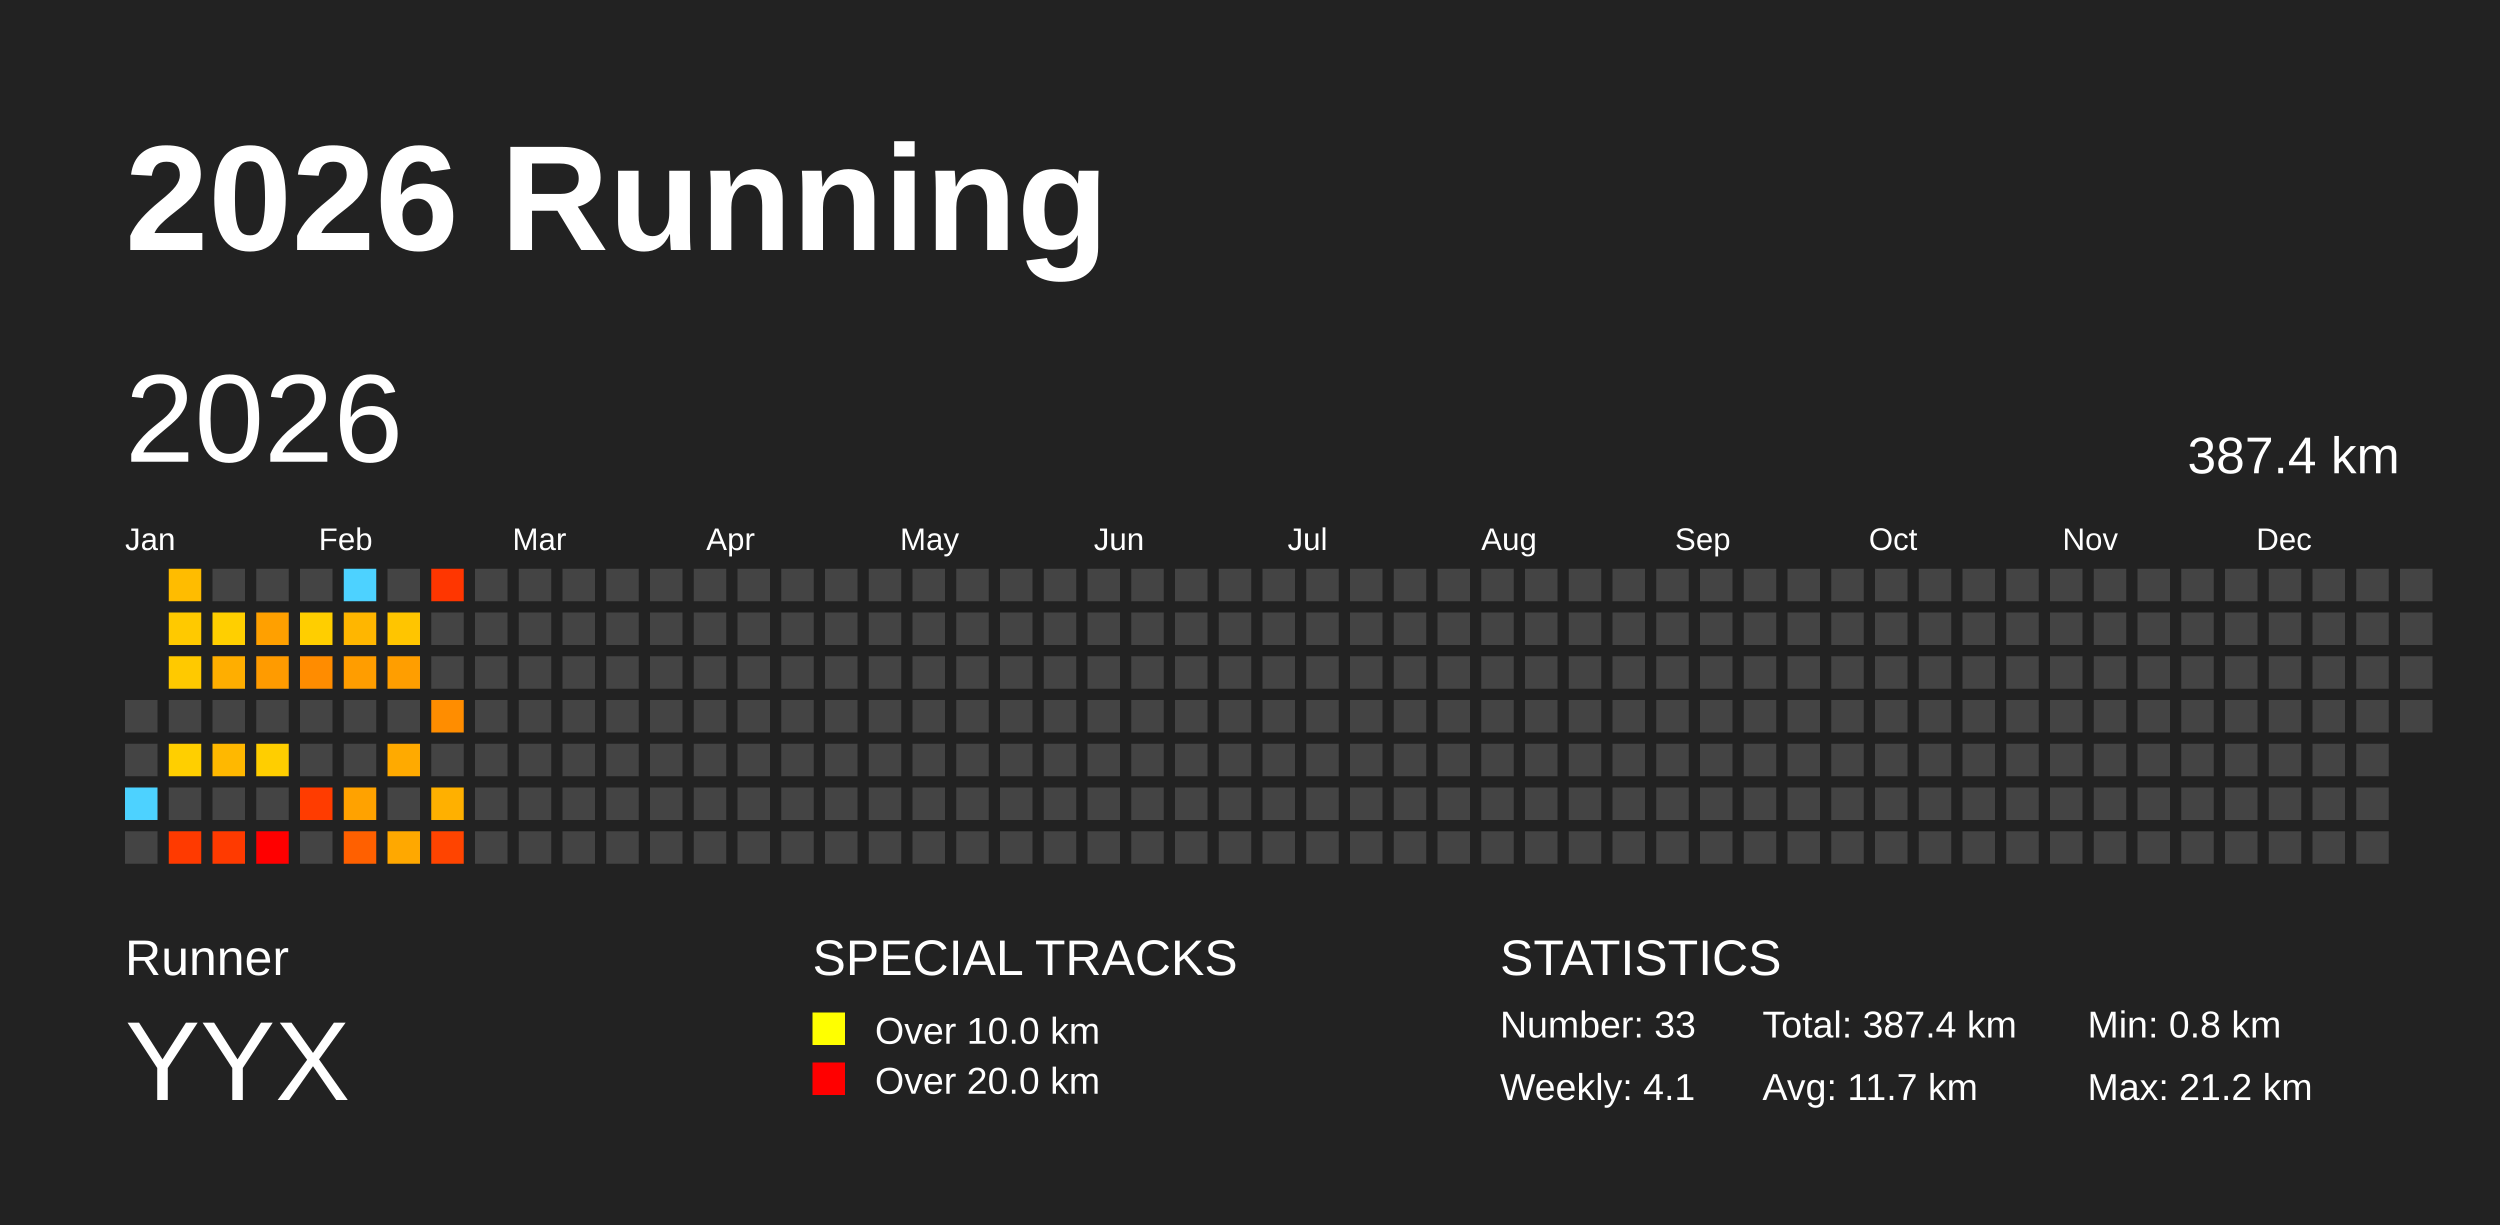
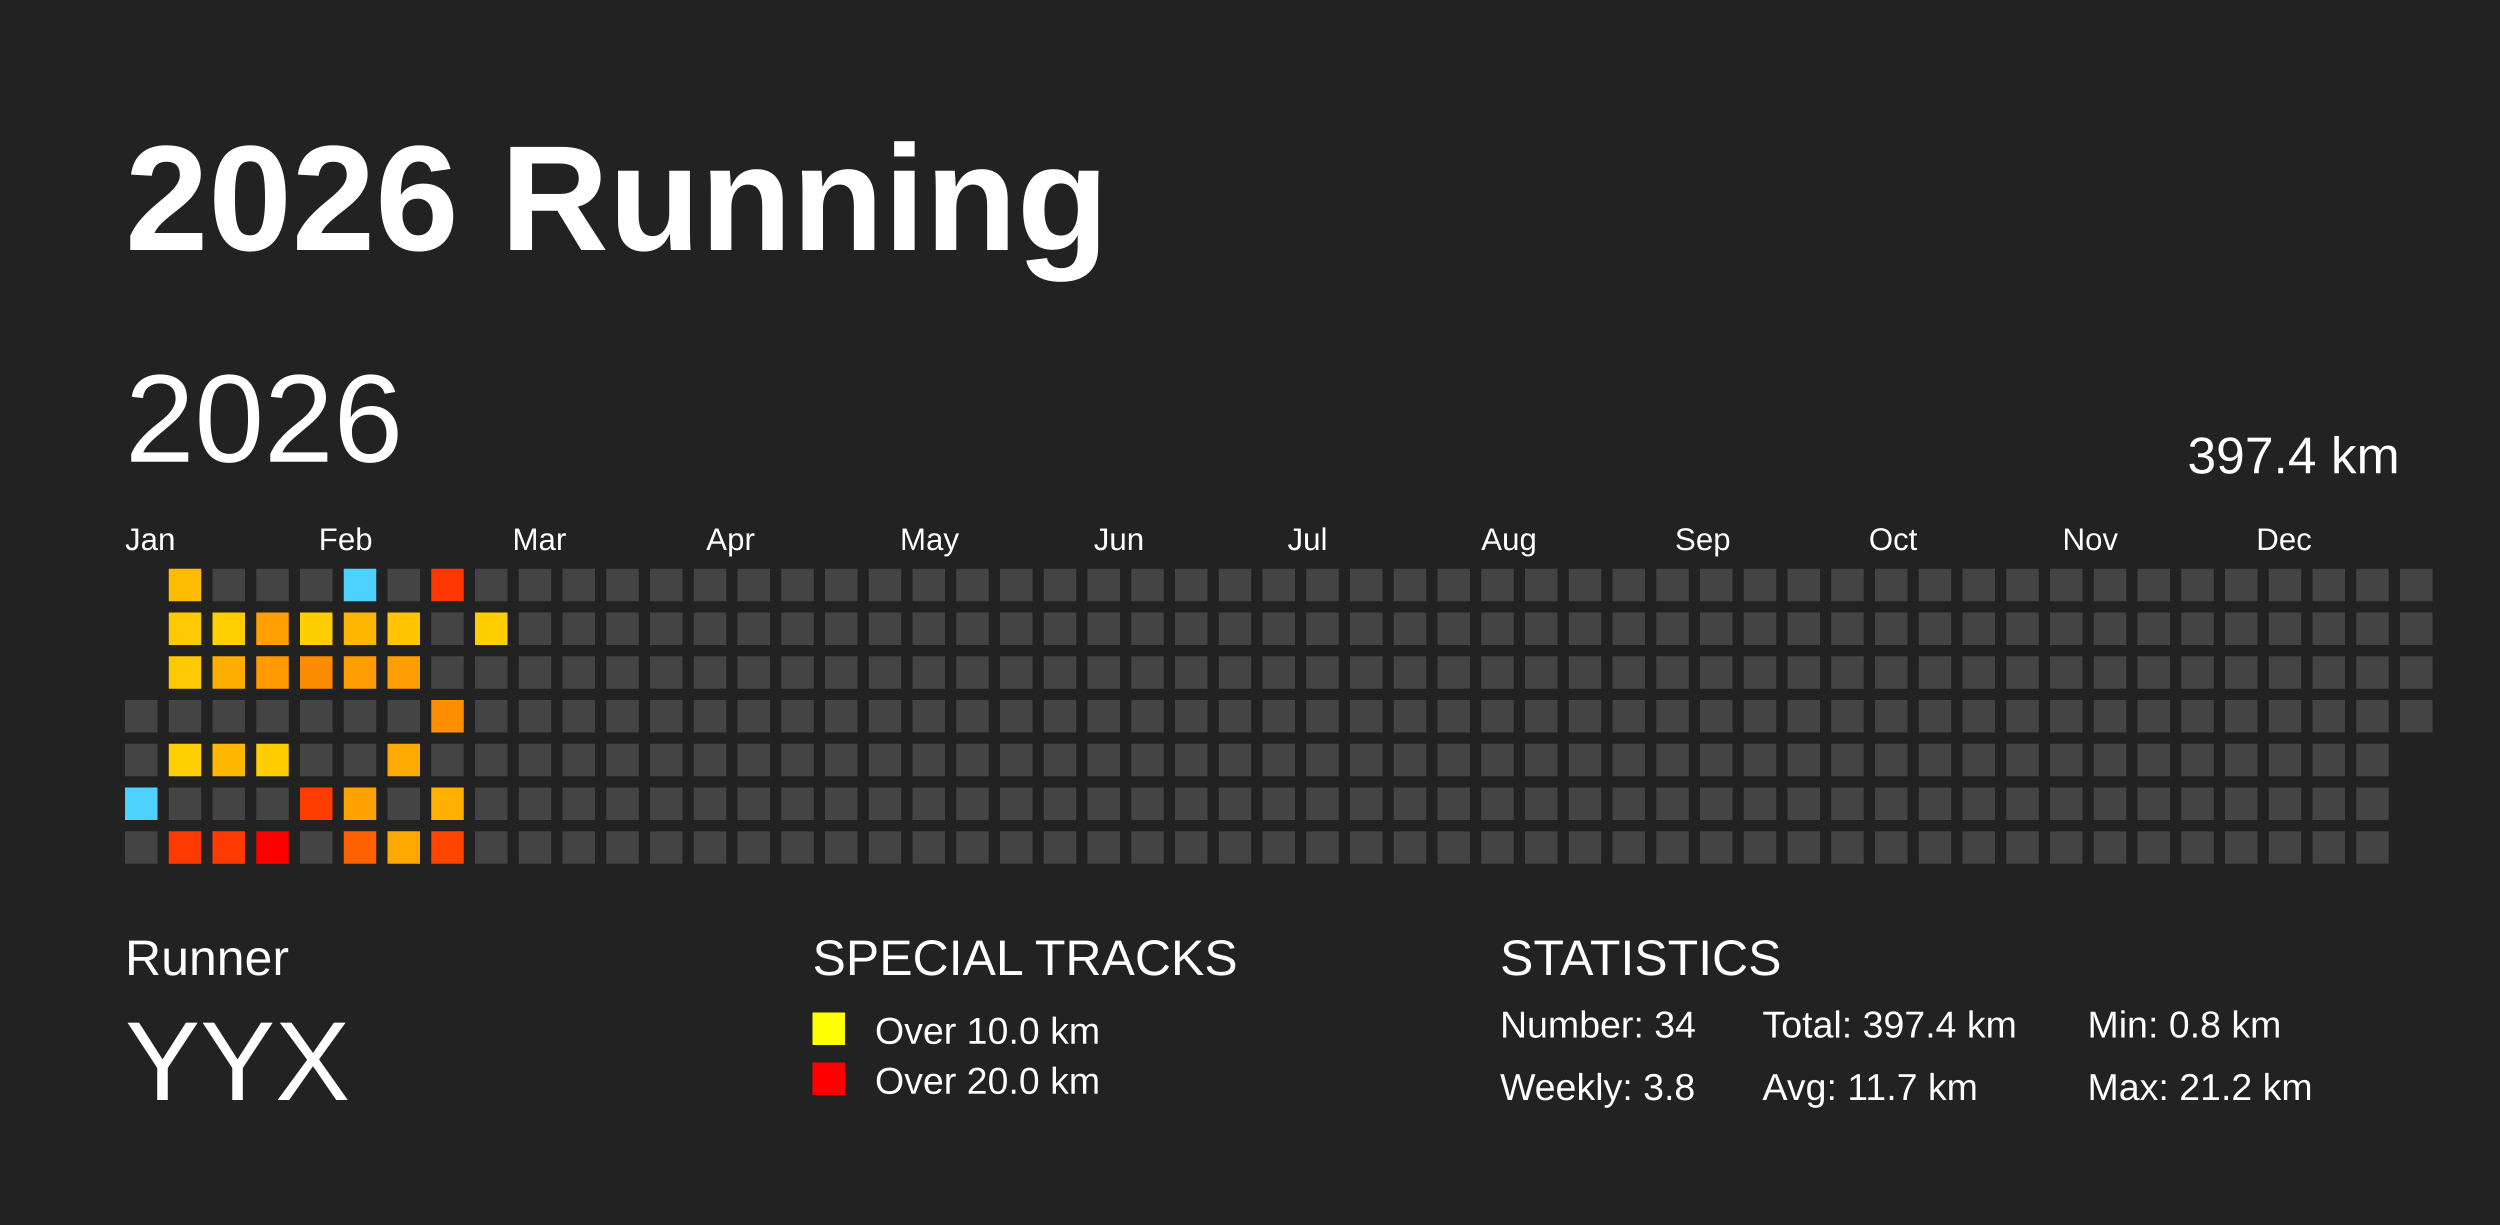
<svg xmlns="http://www.w3.org/2000/svg" baseProfile="full" height="98mm" version="1.1" viewBox="0,0,200,98" width="200mm">
  <defs />
  <rect fill="#222222" height="98" width="200" x="0" y="0" />
  <text fill="#FFFFFF" style="font-size:12px; font-family:Arial; font-weight:bold;" x="10" y="20">2026 Running</text>
  <text fill="#FFFFFF" style="font-size:4px; font-family:Arial" x="10" y="78">Runner</text>
  <text fill="#FFFFFF" style="font-size:9px; font-family:Arial" x="10" y="88">YYX</text>
  <text fill="#FFFFFF" style="font-size:4px; font-family:Arial" x="65" y="78">SPECIAL TRACKS</text>
  <rect fill="yellow" height="2.6" width="2.6" x="65" y="81" />
  <text fill="#FFFFFF" style="font-size:3px; font-family:Arial" x="70" y="83.5">Over 10.0 km</text>
  <rect fill="red" height="2.6" width="2.6" x="65" y="85" />
  <text fill="#FFFFFF" style="font-size:3px; font-family:Arial" x="70" y="87.5">Over 20.0 km</text>
  <text fill="#FFFFFF" style="font-size:4px; font-family:Arial" x="120" y="78">STATISTICS</text>
-   <text fill="#FFFFFF" style="font-size:3px; font-family:Arial" x="120" y="83">Number: 33</text>
-   <text fill="#FFFFFF" style="font-size:3px; font-family:Arial" x="120" y="88">Weekly: 4.1</text>
-   <text fill="#FFFFFF" style="font-size:3px; font-family:Arial" x="141" y="83">Total: 387.4 km</text>
+   <text fill="#FFFFFF" style="font-size:3px; font-family:Arial" x="120" y="83">Number: 34</text>
+   <text fill="#FFFFFF" style="font-size:3px; font-family:Arial" x="120" y="88">Weekly: 3.8</text>
+   <text fill="#FFFFFF" style="font-size:3px; font-family:Arial" x="141" y="83">Total: 397.4 km</text>
  <text fill="#FFFFFF" style="font-size:3px; font-family:Arial" x="141" y="88">Avg: 11.7 km</text>
  <text fill="#FFFFFF" style="font-size:3px; font-family:Arial" x="167" y="83">Min: 0.8 km</text>
  <text fill="#FFFFFF" style="font-size:3px; font-family:Arial" x="167" y="88">Max: 21.2 km</text>
  <text dominant-baseline="hanging" fill="#FFFFFF" style="font-size:10.0px; font-family:Arial;" x="10" y="30">2026</text>
-   <text dominant-baseline="hanging" fill="#FFFFFF" style="font-size:4.125px; font-family:Arial;" x="175" y="35">387.4 km</text>
+   <text dominant-baseline="hanging" fill="#FFFFFF" style="font-size:4.125px; font-family:Arial;" x="175" y="35">397.4 km</text>
  <text fill="#FFFFFF" style="font-size:2.5px; font-family:Arial" x="10.0" y="44">Jan</text>
  <text fill="#FFFFFF" style="font-size:2.5px; font-family:Arial" x="25.5" y="44">Feb</text>
  <text fill="#FFFFFF" style="font-size:2.5px; font-family:Arial" x="41.0" y="44">Mar</text>
  <text fill="#FFFFFF" style="font-size:2.5px; font-family:Arial" x="56.5" y="44">Apr</text>
  <text fill="#FFFFFF" style="font-size:2.5px; font-family:Arial" x="72.0" y="44">May</text>
  <text fill="#FFFFFF" style="font-size:2.5px; font-family:Arial" x="87.5" y="44">Jun</text>
  <text fill="#FFFFFF" style="font-size:2.5px; font-family:Arial" x="103.0" y="44">Jul</text>
  <text fill="#FFFFFF" style="font-size:2.5px; font-family:Arial" x="118.5" y="44">Aug</text>
  <text fill="#FFFFFF" style="font-size:2.5px; font-family:Arial" x="134.0" y="44">Sep</text>
  <text fill="#FFFFFF" style="font-size:2.5px; font-family:Arial" x="149.5" y="44">Oct</text>
  <text fill="#FFFFFF" style="font-size:2.5px; font-family:Arial" x="165.0" y="44">Nov</text>
  <text fill="#FFFFFF" style="font-size:2.5px; font-family:Arial" x="180.5" y="44">Dec</text>
  <rect fill="#444444" height="2.6" width="2.6" x="10.0" y="56.0" />
  <rect fill="#444444" height="2.6" width="2.6" x="10.0" y="59.5" />
  <rect fill="#4dd2ff" height="2.6" width="2.6" x="10.0" y="63.0" />
  <rect fill="#444444" height="2.6" width="2.6" x="10.0" y="66.5" />
  <rect fill="#ffbc00" height="2.6" width="2.6" x="13.5" y="45.5" />
  <rect fill="#ffc900" height="2.6" width="2.6" x="13.5" y="49.0" />
  <rect fill="#ffc900" height="2.6" width="2.6" x="13.5" y="52.5" />
  <rect fill="#444444" height="2.6" width="2.6" x="13.5" y="56.0" />
  <rect fill="#ffcf00" height="2.6" width="2.6" x="13.5" y="59.5" />
  <rect fill="#444444" height="2.6" width="2.6" x="13.5" y="63.0" />
  <rect fill="#ff3a00" height="2.6" width="2.6" x="13.5" y="66.5" />
  <rect fill="#444444" height="2.6" width="2.6" x="17.0" y="45.5" />
  <rect fill="#ffcf00" height="2.6" width="2.6" x="17.0" y="49.0" />
  <rect fill="#ffae00" height="2.6" width="2.6" x="17.0" y="52.5" />
  <rect fill="#444444" height="2.6" width="2.6" x="17.0" y="56.0" />
  <rect fill="#ffb800" height="2.6" width="2.6" x="17.0" y="59.5" />
  <rect fill="#444444" height="2.6" width="2.6" x="17.0" y="63.0" />
  <rect fill="#ff3a00" height="2.6" width="2.6" x="17.0" y="66.5" />
  <rect fill="#444444" height="2.6" width="2.6" x="20.5" y="45.5" />
  <rect fill="#ffa000" height="2.6" width="2.6" x="20.5" y="49.0" />
  <rect fill="#ff9b00" height="2.6" width="2.6" x="20.5" y="52.5" />
  <rect fill="#444444" height="2.6" width="2.6" x="20.5" y="56.0" />
  <rect fill="#ffce00" height="2.6" width="2.6" x="20.5" y="59.5" />
  <rect fill="#444444" height="2.6" width="2.6" x="20.5" y="63.0" />
  <rect fill="red" height="2.6" width="2.6" x="20.5" y="66.5" />
  <rect fill="#444444" height="2.6" width="2.6" x="24.0" y="45.5" />
  <rect fill="#ffce00" height="2.6" width="2.6" x="24.0" y="49.0" />
  <rect fill="#ff8c00" height="2.6" width="2.6" x="24.0" y="52.5" />
  <rect fill="#444444" height="2.6" width="2.6" x="24.0" y="56.0" />
  <rect fill="#444444" height="2.6" width="2.6" x="24.0" y="59.5" />
  <rect fill="#ff3c00" height="2.6" width="2.6" x="24.0" y="63.0" />
  <rect fill="#444444" height="2.6" width="2.6" x="24.0" y="66.5" />
  <rect fill="#4dd2ff" height="2.6" width="2.6" x="27.5" y="45.5" />
  <rect fill="#ffb600" height="2.6" width="2.6" x="27.5" y="49.0" />
  <rect fill="#ff9d00" height="2.6" width="2.6" x="27.5" y="52.5" />
  <rect fill="#444444" height="2.6" width="2.6" x="27.5" y="56.0" />
  <rect fill="#444444" height="2.6" width="2.6" x="27.5" y="59.5" />
  <rect fill="#ffa200" height="2.6" width="2.6" x="27.5" y="63.0" />
  <rect fill="#ff6000" height="2.6" width="2.6" x="27.5" y="66.5" />
  <rect fill="#444444" height="2.6" width="2.6" x="31.0" y="45.5" />
  <rect fill="#ffc500" height="2.6" width="2.6" x="31.0" y="49.0" />
  <rect fill="#ff9e00" height="2.6" width="2.6" x="31.0" y="52.5" />
  <rect fill="#444444" height="2.6" width="2.6" x="31.0" y="56.0" />
  <rect fill="#ffaa00" height="2.6" width="2.6" x="31.0" y="59.5" />
  <rect fill="#444444" height="2.6" width="2.6" x="31.0" y="63.0" />
  <rect fill="#ffa800" height="2.6" width="2.6" x="31.0" y="66.5" />
  <rect fill="#ff3600" height="2.6" width="2.6" x="34.5" y="45.5" />
  <rect fill="#444444" height="2.6" width="2.6" x="34.5" y="49.0" />
  <rect fill="#444444" height="2.6" width="2.6" x="34.5" y="52.5" />
  <rect fill="#ff8d00" height="2.6" width="2.6" x="34.5" y="56.0" />
  <rect fill="#444444" height="2.6" width="2.6" x="34.5" y="59.5" />
  <rect fill="#ffb000" height="2.6" width="2.6" x="34.5" y="63.0" />
  <rect fill="#ff4400" height="2.6" width="2.6" x="34.5" y="66.5" />
  <rect fill="#444444" height="2.6" width="2.6" x="38.0" y="45.5" />
-   <rect fill="#444444" height="2.6" width="2.6" x="38.0" y="49.0" />
+   <rect fill="#ffce00" height="2.6" width="2.6" x="38.0" y="49.0" />
  <rect fill="#444444" height="2.6" width="2.6" x="38.0" y="52.5" />
  <rect fill="#444444" height="2.6" width="2.6" x="38.0" y="56.0" />
  <rect fill="#444444" height="2.6" width="2.6" x="38.0" y="59.5" />
  <rect fill="#444444" height="2.6" width="2.6" x="38.0" y="63.0" />
  <rect fill="#444444" height="2.6" width="2.6" x="38.0" y="66.5" />
  <rect fill="#444444" height="2.6" width="2.6" x="41.5" y="45.5" />
  <rect fill="#444444" height="2.6" width="2.6" x="41.5" y="49.0" />
  <rect fill="#444444" height="2.6" width="2.6" x="41.5" y="52.5" />
  <rect fill="#444444" height="2.6" width="2.6" x="41.5" y="56.0" />
  <rect fill="#444444" height="2.6" width="2.6" x="41.5" y="59.5" />
  <rect fill="#444444" height="2.6" width="2.6" x="41.5" y="63.0" />
  <rect fill="#444444" height="2.6" width="2.6" x="41.5" y="66.5" />
  <rect fill="#444444" height="2.6" width="2.6" x="45.0" y="45.5" />
  <rect fill="#444444" height="2.6" width="2.6" x="45.0" y="49.0" />
  <rect fill="#444444" height="2.6" width="2.6" x="45.0" y="52.5" />
  <rect fill="#444444" height="2.6" width="2.6" x="45.0" y="56.0" />
  <rect fill="#444444" height="2.6" width="2.6" x="45.0" y="59.5" />
  <rect fill="#444444" height="2.6" width="2.6" x="45.0" y="63.0" />
  <rect fill="#444444" height="2.6" width="2.6" x="45.0" y="66.5" />
  <rect fill="#444444" height="2.6" width="2.6" x="48.5" y="45.5" />
  <rect fill="#444444" height="2.6" width="2.6" x="48.5" y="49.0" />
  <rect fill="#444444" height="2.6" width="2.6" x="48.5" y="52.5" />
  <rect fill="#444444" height="2.6" width="2.6" x="48.5" y="56.0" />
  <rect fill="#444444" height="2.6" width="2.6" x="48.5" y="59.5" />
  <rect fill="#444444" height="2.6" width="2.6" x="48.5" y="63.0" />
  <rect fill="#444444" height="2.6" width="2.6" x="48.5" y="66.5" />
  <rect fill="#444444" height="2.6" width="2.6" x="52.0" y="45.5" />
  <rect fill="#444444" height="2.6" width="2.6" x="52.0" y="49.0" />
  <rect fill="#444444" height="2.6" width="2.6" x="52.0" y="52.5" />
  <rect fill="#444444" height="2.6" width="2.6" x="52.0" y="56.0" />
  <rect fill="#444444" height="2.6" width="2.6" x="52.0" y="59.5" />
  <rect fill="#444444" height="2.6" width="2.6" x="52.0" y="63.0" />
  <rect fill="#444444" height="2.6" width="2.6" x="52.0" y="66.5" />
  <rect fill="#444444" height="2.6" width="2.6" x="55.5" y="45.5" />
  <rect fill="#444444" height="2.6" width="2.6" x="55.5" y="49.0" />
  <rect fill="#444444" height="2.6" width="2.6" x="55.5" y="52.5" />
  <rect fill="#444444" height="2.6" width="2.6" x="55.5" y="56.0" />
  <rect fill="#444444" height="2.6" width="2.6" x="55.5" y="59.5" />
  <rect fill="#444444" height="2.6" width="2.6" x="55.5" y="63.0" />
  <rect fill="#444444" height="2.6" width="2.6" x="55.5" y="66.5" />
  <rect fill="#444444" height="2.6" width="2.6" x="59.0" y="45.5" />
  <rect fill="#444444" height="2.6" width="2.6" x="59.0" y="49.0" />
  <rect fill="#444444" height="2.6" width="2.6" x="59.0" y="52.5" />
  <rect fill="#444444" height="2.6" width="2.6" x="59.0" y="56.0" />
  <rect fill="#444444" height="2.6" width="2.6" x="59.0" y="59.5" />
  <rect fill="#444444" height="2.6" width="2.6" x="59.0" y="63.0" />
  <rect fill="#444444" height="2.6" width="2.6" x="59.0" y="66.5" />
  <rect fill="#444444" height="2.6" width="2.6" x="62.5" y="45.5" />
  <rect fill="#444444" height="2.6" width="2.6" x="62.5" y="49.0" />
  <rect fill="#444444" height="2.6" width="2.6" x="62.5" y="52.5" />
  <rect fill="#444444" height="2.6" width="2.6" x="62.5" y="56.0" />
  <rect fill="#444444" height="2.6" width="2.6" x="62.5" y="59.5" />
  <rect fill="#444444" height="2.6" width="2.6" x="62.5" y="63.0" />
  <rect fill="#444444" height="2.6" width="2.6" x="62.5" y="66.5" />
  <rect fill="#444444" height="2.6" width="2.6" x="66.0" y="45.5" />
  <rect fill="#444444" height="2.6" width="2.6" x="66.0" y="49.0" />
  <rect fill="#444444" height="2.6" width="2.6" x="66.0" y="52.5" />
  <rect fill="#444444" height="2.6" width="2.6" x="66.0" y="56.0" />
  <rect fill="#444444" height="2.6" width="2.6" x="66.0" y="59.5" />
  <rect fill="#444444" height="2.6" width="2.6" x="66.0" y="63.0" />
  <rect fill="#444444" height="2.6" width="2.6" x="66.0" y="66.5" />
  <rect fill="#444444" height="2.6" width="2.6" x="69.5" y="45.5" />
  <rect fill="#444444" height="2.6" width="2.6" x="69.5" y="49.0" />
  <rect fill="#444444" height="2.6" width="2.6" x="69.5" y="52.5" />
  <rect fill="#444444" height="2.6" width="2.6" x="69.5" y="56.0" />
  <rect fill="#444444" height="2.6" width="2.6" x="69.5" y="59.5" />
  <rect fill="#444444" height="2.6" width="2.6" x="69.5" y="63.0" />
  <rect fill="#444444" height="2.6" width="2.6" x="69.5" y="66.5" />
  <rect fill="#444444" height="2.6" width="2.6" x="73.0" y="45.5" />
  <rect fill="#444444" height="2.6" width="2.6" x="73.0" y="49.0" />
  <rect fill="#444444" height="2.6" width="2.6" x="73.0" y="52.5" />
  <rect fill="#444444" height="2.6" width="2.6" x="73.0" y="56.0" />
  <rect fill="#444444" height="2.6" width="2.6" x="73.0" y="59.5" />
  <rect fill="#444444" height="2.6" width="2.6" x="73.0" y="63.0" />
  <rect fill="#444444" height="2.6" width="2.6" x="73.0" y="66.5" />
  <rect fill="#444444" height="2.6" width="2.6" x="76.5" y="45.5" />
  <rect fill="#444444" height="2.6" width="2.6" x="76.5" y="49.0" />
  <rect fill="#444444" height="2.6" width="2.6" x="76.5" y="52.5" />
  <rect fill="#444444" height="2.6" width="2.6" x="76.5" y="56.0" />
  <rect fill="#444444" height="2.6" width="2.6" x="76.5" y="59.5" />
  <rect fill="#444444" height="2.6" width="2.6" x="76.5" y="63.0" />
  <rect fill="#444444" height="2.6" width="2.6" x="76.5" y="66.5" />
  <rect fill="#444444" height="2.6" width="2.6" x="80.0" y="45.5" />
  <rect fill="#444444" height="2.6" width="2.6" x="80.0" y="49.0" />
  <rect fill="#444444" height="2.6" width="2.6" x="80.0" y="52.5" />
  <rect fill="#444444" height="2.6" width="2.6" x="80.0" y="56.0" />
  <rect fill="#444444" height="2.6" width="2.6" x="80.0" y="59.5" />
  <rect fill="#444444" height="2.6" width="2.6" x="80.0" y="63.0" />
  <rect fill="#444444" height="2.6" width="2.6" x="80.0" y="66.5" />
  <rect fill="#444444" height="2.6" width="2.6" x="83.5" y="45.5" />
  <rect fill="#444444" height="2.6" width="2.6" x="83.5" y="49.0" />
  <rect fill="#444444" height="2.6" width="2.6" x="83.5" y="52.5" />
  <rect fill="#444444" height="2.6" width="2.6" x="83.5" y="56.0" />
  <rect fill="#444444" height="2.6" width="2.6" x="83.5" y="59.5" />
  <rect fill="#444444" height="2.6" width="2.6" x="83.5" y="63.0" />
  <rect fill="#444444" height="2.6" width="2.6" x="83.5" y="66.5" />
  <rect fill="#444444" height="2.6" width="2.6" x="87.0" y="45.5" />
  <rect fill="#444444" height="2.6" width="2.6" x="87.0" y="49.0" />
  <rect fill="#444444" height="2.6" width="2.6" x="87.0" y="52.5" />
  <rect fill="#444444" height="2.6" width="2.6" x="87.0" y="56.0" />
  <rect fill="#444444" height="2.6" width="2.6" x="87.0" y="59.5" />
  <rect fill="#444444" height="2.6" width="2.6" x="87.0" y="63.0" />
  <rect fill="#444444" height="2.6" width="2.6" x="87.0" y="66.5" />
  <rect fill="#444444" height="2.6" width="2.6" x="90.5" y="45.5" />
  <rect fill="#444444" height="2.6" width="2.6" x="90.5" y="49.0" />
  <rect fill="#444444" height="2.6" width="2.6" x="90.5" y="52.5" />
  <rect fill="#444444" height="2.6" width="2.6" x="90.5" y="56.0" />
  <rect fill="#444444" height="2.6" width="2.6" x="90.5" y="59.5" />
  <rect fill="#444444" height="2.6" width="2.6" x="90.5" y="63.0" />
  <rect fill="#444444" height="2.6" width="2.6" x="90.5" y="66.5" />
  <rect fill="#444444" height="2.6" width="2.6" x="94.0" y="45.5" />
  <rect fill="#444444" height="2.6" width="2.6" x="94.0" y="49.0" />
  <rect fill="#444444" height="2.6" width="2.6" x="94.0" y="52.5" />
  <rect fill="#444444" height="2.6" width="2.6" x="94.0" y="56.0" />
  <rect fill="#444444" height="2.6" width="2.6" x="94.0" y="59.5" />
  <rect fill="#444444" height="2.6" width="2.6" x="94.0" y="63.0" />
  <rect fill="#444444" height="2.6" width="2.6" x="94.0" y="66.5" />
  <rect fill="#444444" height="2.6" width="2.6" x="97.5" y="45.5" />
  <rect fill="#444444" height="2.6" width="2.6" x="97.5" y="49.0" />
  <rect fill="#444444" height="2.6" width="2.6" x="97.5" y="52.5" />
  <rect fill="#444444" height="2.6" width="2.6" x="97.5" y="56.0" />
  <rect fill="#444444" height="2.6" width="2.6" x="97.5" y="59.5" />
  <rect fill="#444444" height="2.6" width="2.6" x="97.5" y="63.0" />
  <rect fill="#444444" height="2.6" width="2.6" x="97.5" y="66.5" />
  <rect fill="#444444" height="2.6" width="2.6" x="101.0" y="45.5" />
  <rect fill="#444444" height="2.6" width="2.6" x="101.0" y="49.0" />
  <rect fill="#444444" height="2.6" width="2.6" x="101.0" y="52.5" />
  <rect fill="#444444" height="2.6" width="2.6" x="101.0" y="56.0" />
  <rect fill="#444444" height="2.6" width="2.6" x="101.0" y="59.5" />
  <rect fill="#444444" height="2.6" width="2.6" x="101.0" y="63.0" />
  <rect fill="#444444" height="2.6" width="2.6" x="101.0" y="66.5" />
  <rect fill="#444444" height="2.6" width="2.6" x="104.5" y="45.5" />
  <rect fill="#444444" height="2.6" width="2.6" x="104.5" y="49.0" />
  <rect fill="#444444" height="2.6" width="2.6" x="104.5" y="52.5" />
  <rect fill="#444444" height="2.6" width="2.6" x="104.5" y="56.0" />
  <rect fill="#444444" height="2.6" width="2.6" x="104.5" y="59.5" />
  <rect fill="#444444" height="2.6" width="2.6" x="104.5" y="63.0" />
  <rect fill="#444444" height="2.6" width="2.6" x="104.5" y="66.5" />
  <rect fill="#444444" height="2.6" width="2.6" x="108.0" y="45.5" />
  <rect fill="#444444" height="2.6" width="2.6" x="108.0" y="49.0" />
  <rect fill="#444444" height="2.6" width="2.6" x="108.0" y="52.5" />
  <rect fill="#444444" height="2.6" width="2.6" x="108.0" y="56.0" />
  <rect fill="#444444" height="2.6" width="2.6" x="108.0" y="59.5" />
  <rect fill="#444444" height="2.6" width="2.6" x="108.0" y="63.0" />
  <rect fill="#444444" height="2.6" width="2.6" x="108.0" y="66.5" />
  <rect fill="#444444" height="2.6" width="2.6" x="111.5" y="45.5" />
  <rect fill="#444444" height="2.6" width="2.6" x="111.5" y="49.0" />
  <rect fill="#444444" height="2.6" width="2.6" x="111.5" y="52.5" />
  <rect fill="#444444" height="2.6" width="2.6" x="111.5" y="56.0" />
  <rect fill="#444444" height="2.6" width="2.6" x="111.5" y="59.5" />
  <rect fill="#444444" height="2.6" width="2.6" x="111.5" y="63.0" />
  <rect fill="#444444" height="2.6" width="2.6" x="111.5" y="66.5" />
  <rect fill="#444444" height="2.6" width="2.6" x="115.0" y="45.5" />
  <rect fill="#444444" height="2.6" width="2.6" x="115.0" y="49.0" />
  <rect fill="#444444" height="2.6" width="2.6" x="115.0" y="52.5" />
  <rect fill="#444444" height="2.6" width="2.6" x="115.0" y="56.0" />
  <rect fill="#444444" height="2.6" width="2.6" x="115.0" y="59.5" />
  <rect fill="#444444" height="2.6" width="2.6" x="115.0" y="63.0" />
  <rect fill="#444444" height="2.6" width="2.6" x="115.0" y="66.5" />
  <rect fill="#444444" height="2.6" width="2.6" x="118.5" y="45.5" />
  <rect fill="#444444" height="2.6" width="2.6" x="118.5" y="49.0" />
  <rect fill="#444444" height="2.6" width="2.6" x="118.5" y="52.5" />
  <rect fill="#444444" height="2.6" width="2.6" x="118.5" y="56.0" />
  <rect fill="#444444" height="2.6" width="2.6" x="118.5" y="59.5" />
  <rect fill="#444444" height="2.6" width="2.6" x="118.5" y="63.0" />
  <rect fill="#444444" height="2.6" width="2.6" x="118.5" y="66.5" />
  <rect fill="#444444" height="2.6" width="2.6" x="122.0" y="45.5" />
  <rect fill="#444444" height="2.6" width="2.6" x="122.0" y="49.0" />
  <rect fill="#444444" height="2.6" width="2.6" x="122.0" y="52.5" />
  <rect fill="#444444" height="2.6" width="2.6" x="122.0" y="56.0" />
  <rect fill="#444444" height="2.6" width="2.6" x="122.0" y="59.5" />
  <rect fill="#444444" height="2.6" width="2.6" x="122.0" y="63.0" />
  <rect fill="#444444" height="2.6" width="2.6" x="122.0" y="66.5" />
  <rect fill="#444444" height="2.6" width="2.6" x="125.5" y="45.5" />
  <rect fill="#444444" height="2.6" width="2.6" x="125.5" y="49.0" />
  <rect fill="#444444" height="2.6" width="2.6" x="125.5" y="52.5" />
  <rect fill="#444444" height="2.6" width="2.6" x="125.5" y="56.0" />
  <rect fill="#444444" height="2.6" width="2.6" x="125.5" y="59.5" />
  <rect fill="#444444" height="2.6" width="2.6" x="125.5" y="63.0" />
  <rect fill="#444444" height="2.6" width="2.6" x="125.5" y="66.5" />
  <rect fill="#444444" height="2.6" width="2.6" x="129.0" y="45.5" />
  <rect fill="#444444" height="2.6" width="2.6" x="129.0" y="49.0" />
  <rect fill="#444444" height="2.6" width="2.6" x="129.0" y="52.5" />
  <rect fill="#444444" height="2.6" width="2.6" x="129.0" y="56.0" />
  <rect fill="#444444" height="2.6" width="2.6" x="129.0" y="59.5" />
  <rect fill="#444444" height="2.6" width="2.6" x="129.0" y="63.0" />
  <rect fill="#444444" height="2.6" width="2.6" x="129.0" y="66.5" />
  <rect fill="#444444" height="2.6" width="2.6" x="132.5" y="45.5" />
  <rect fill="#444444" height="2.6" width="2.6" x="132.5" y="49.0" />
  <rect fill="#444444" height="2.6" width="2.6" x="132.5" y="52.5" />
  <rect fill="#444444" height="2.6" width="2.6" x="132.5" y="56.0" />
  <rect fill="#444444" height="2.6" width="2.6" x="132.5" y="59.5" />
  <rect fill="#444444" height="2.6" width="2.6" x="132.5" y="63.0" />
  <rect fill="#444444" height="2.6" width="2.6" x="132.5" y="66.5" />
  <rect fill="#444444" height="2.6" width="2.6" x="136.0" y="45.5" />
  <rect fill="#444444" height="2.6" width="2.6" x="136.0" y="49.0" />
  <rect fill="#444444" height="2.6" width="2.6" x="136.0" y="52.5" />
  <rect fill="#444444" height="2.6" width="2.6" x="136.0" y="56.0" />
  <rect fill="#444444" height="2.6" width="2.6" x="136.0" y="59.5" />
  <rect fill="#444444" height="2.6" width="2.6" x="136.0" y="63.0" />
  <rect fill="#444444" height="2.6" width="2.6" x="136.0" y="66.5" />
  <rect fill="#444444" height="2.6" width="2.6" x="139.5" y="45.5" />
  <rect fill="#444444" height="2.6" width="2.6" x="139.5" y="49.0" />
  <rect fill="#444444" height="2.6" width="2.6" x="139.5" y="52.5" />
  <rect fill="#444444" height="2.6" width="2.6" x="139.5" y="56.0" />
  <rect fill="#444444" height="2.6" width="2.6" x="139.5" y="59.5" />
  <rect fill="#444444" height="2.6" width="2.6" x="139.5" y="63.0" />
  <rect fill="#444444" height="2.6" width="2.6" x="139.5" y="66.5" />
  <rect fill="#444444" height="2.6" width="2.6" x="143.0" y="45.5" />
  <rect fill="#444444" height="2.6" width="2.6" x="143.0" y="49.0" />
  <rect fill="#444444" height="2.6" width="2.6" x="143.0" y="52.5" />
  <rect fill="#444444" height="2.6" width="2.6" x="143.0" y="56.0" />
  <rect fill="#444444" height="2.6" width="2.6" x="143.0" y="59.5" />
  <rect fill="#444444" height="2.6" width="2.6" x="143.0" y="63.0" />
  <rect fill="#444444" height="2.6" width="2.6" x="143.0" y="66.5" />
  <rect fill="#444444" height="2.6" width="2.6" x="146.5" y="45.5" />
  <rect fill="#444444" height="2.6" width="2.6" x="146.5" y="49.0" />
  <rect fill="#444444" height="2.6" width="2.6" x="146.5" y="52.5" />
  <rect fill="#444444" height="2.6" width="2.6" x="146.5" y="56.0" />
  <rect fill="#444444" height="2.6" width="2.6" x="146.5" y="59.5" />
  <rect fill="#444444" height="2.6" width="2.6" x="146.5" y="63.0" />
  <rect fill="#444444" height="2.6" width="2.6" x="146.5" y="66.5" />
  <rect fill="#444444" height="2.6" width="2.6" x="150.0" y="45.5" />
  <rect fill="#444444" height="2.6" width="2.6" x="150.0" y="49.0" />
  <rect fill="#444444" height="2.6" width="2.6" x="150.0" y="52.5" />
  <rect fill="#444444" height="2.6" width="2.6" x="150.0" y="56.0" />
  <rect fill="#444444" height="2.6" width="2.6" x="150.0" y="59.5" />
  <rect fill="#444444" height="2.6" width="2.6" x="150.0" y="63.0" />
  <rect fill="#444444" height="2.6" width="2.6" x="150.0" y="66.5" />
  <rect fill="#444444" height="2.6" width="2.6" x="153.5" y="45.5" />
  <rect fill="#444444" height="2.6" width="2.6" x="153.5" y="49.0" />
  <rect fill="#444444" height="2.6" width="2.6" x="153.5" y="52.5" />
  <rect fill="#444444" height="2.6" width="2.6" x="153.5" y="56.0" />
  <rect fill="#444444" height="2.6" width="2.6" x="153.5" y="59.5" />
  <rect fill="#444444" height="2.6" width="2.6" x="153.5" y="63.0" />
  <rect fill="#444444" height="2.6" width="2.6" x="153.5" y="66.5" />
  <rect fill="#444444" height="2.6" width="2.6" x="157.0" y="45.5" />
  <rect fill="#444444" height="2.6" width="2.6" x="157.0" y="49.0" />
  <rect fill="#444444" height="2.6" width="2.6" x="157.0" y="52.5" />
  <rect fill="#444444" height="2.6" width="2.6" x="157.0" y="56.0" />
  <rect fill="#444444" height="2.6" width="2.6" x="157.0" y="59.5" />
  <rect fill="#444444" height="2.6" width="2.6" x="157.0" y="63.0" />
  <rect fill="#444444" height="2.6" width="2.6" x="157.0" y="66.5" />
  <rect fill="#444444" height="2.6" width="2.6" x="160.5" y="45.5" />
  <rect fill="#444444" height="2.6" width="2.6" x="160.5" y="49.0" />
  <rect fill="#444444" height="2.6" width="2.6" x="160.5" y="52.5" />
  <rect fill="#444444" height="2.6" width="2.6" x="160.5" y="56.0" />
  <rect fill="#444444" height="2.6" width="2.6" x="160.5" y="59.5" />
  <rect fill="#444444" height="2.6" width="2.6" x="160.5" y="63.0" />
  <rect fill="#444444" height="2.6" width="2.6" x="160.5" y="66.5" />
  <rect fill="#444444" height="2.6" width="2.6" x="164.0" y="45.5" />
  <rect fill="#444444" height="2.6" width="2.6" x="164.0" y="49.0" />
  <rect fill="#444444" height="2.6" width="2.6" x="164.0" y="52.5" />
  <rect fill="#444444" height="2.6" width="2.6" x="164.0" y="56.0" />
  <rect fill="#444444" height="2.6" width="2.6" x="164.0" y="59.5" />
  <rect fill="#444444" height="2.6" width="2.6" x="164.0" y="63.0" />
  <rect fill="#444444" height="2.6" width="2.6" x="164.0" y="66.5" />
  <rect fill="#444444" height="2.6" width="2.6" x="167.5" y="45.5" />
  <rect fill="#444444" height="2.6" width="2.6" x="167.5" y="49.0" />
  <rect fill="#444444" height="2.6" width="2.6" x="167.5" y="52.5" />
  <rect fill="#444444" height="2.6" width="2.6" x="167.5" y="56.0" />
  <rect fill="#444444" height="2.6" width="2.6" x="167.5" y="59.5" />
  <rect fill="#444444" height="2.6" width="2.6" x="167.5" y="63.0" />
  <rect fill="#444444" height="2.6" width="2.6" x="167.5" y="66.5" />
  <rect fill="#444444" height="2.6" width="2.6" x="171.0" y="45.5" />
  <rect fill="#444444" height="2.6" width="2.6" x="171.0" y="49.0" />
  <rect fill="#444444" height="2.6" width="2.6" x="171.0" y="52.5" />
  <rect fill="#444444" height="2.6" width="2.6" x="171.0" y="56.0" />
  <rect fill="#444444" height="2.6" width="2.6" x="171.0" y="59.5" />
  <rect fill="#444444" height="2.6" width="2.6" x="171.0" y="63.0" />
  <rect fill="#444444" height="2.6" width="2.6" x="171.0" y="66.5" />
  <rect fill="#444444" height="2.6" width="2.6" x="174.5" y="45.5" />
  <rect fill="#444444" height="2.6" width="2.6" x="174.5" y="49.0" />
  <rect fill="#444444" height="2.6" width="2.6" x="174.5" y="52.5" />
  <rect fill="#444444" height="2.6" width="2.6" x="174.5" y="56.0" />
  <rect fill="#444444" height="2.6" width="2.6" x="174.5" y="59.5" />
  <rect fill="#444444" height="2.6" width="2.6" x="174.5" y="63.0" />
  <rect fill="#444444" height="2.6" width="2.6" x="174.5" y="66.5" />
  <rect fill="#444444" height="2.6" width="2.6" x="178.0" y="45.5" />
  <rect fill="#444444" height="2.6" width="2.6" x="178.0" y="49.0" />
  <rect fill="#444444" height="2.6" width="2.6" x="178.0" y="52.5" />
  <rect fill="#444444" height="2.6" width="2.6" x="178.0" y="56.0" />
  <rect fill="#444444" height="2.6" width="2.6" x="178.0" y="59.5" />
  <rect fill="#444444" height="2.6" width="2.6" x="178.0" y="63.0" />
  <rect fill="#444444" height="2.6" width="2.6" x="178.0" y="66.5" />
  <rect fill="#444444" height="2.6" width="2.6" x="181.5" y="45.5" />
  <rect fill="#444444" height="2.6" width="2.6" x="181.5" y="49.0" />
  <rect fill="#444444" height="2.6" width="2.6" x="181.5" y="52.5" />
  <rect fill="#444444" height="2.6" width="2.6" x="181.5" y="56.0" />
  <rect fill="#444444" height="2.6" width="2.6" x="181.5" y="59.5" />
  <rect fill="#444444" height="2.6" width="2.6" x="181.5" y="63.0" />
  <rect fill="#444444" height="2.6" width="2.6" x="181.5" y="66.5" />
  <rect fill="#444444" height="2.6" width="2.6" x="185.0" y="45.5" />
  <rect fill="#444444" height="2.6" width="2.6" x="185.0" y="49.0" />
  <rect fill="#444444" height="2.6" width="2.6" x="185.0" y="52.5" />
  <rect fill="#444444" height="2.6" width="2.6" x="185.0" y="56.0" />
  <rect fill="#444444" height="2.6" width="2.6" x="185.0" y="59.5" />
  <rect fill="#444444" height="2.6" width="2.6" x="185.0" y="63.0" />
  <rect fill="#444444" height="2.6" width="2.6" x="185.0" y="66.5" />
  <rect fill="#444444" height="2.6" width="2.6" x="188.5" y="45.5" />
  <rect fill="#444444" height="2.6" width="2.6" x="188.5" y="49.0" />
  <rect fill="#444444" height="2.6" width="2.6" x="188.5" y="52.5" />
  <rect fill="#444444" height="2.6" width="2.6" x="188.5" y="56.0" />
  <rect fill="#444444" height="2.6" width="2.6" x="188.5" y="59.5" />
  <rect fill="#444444" height="2.6" width="2.6" x="188.5" y="63.0" />
  <rect fill="#444444" height="2.6" width="2.6" x="188.5" y="66.5" />
  <rect fill="#444444" height="2.6" width="2.6" x="192.0" y="45.5" />
  <rect fill="#444444" height="2.6" width="2.6" x="192.0" y="49.0" />
  <rect fill="#444444" height="2.6" width="2.6" x="192.0" y="52.5" />
  <rect fill="#444444" height="2.6" width="2.6" x="192.0" y="56.0" />
</svg>
